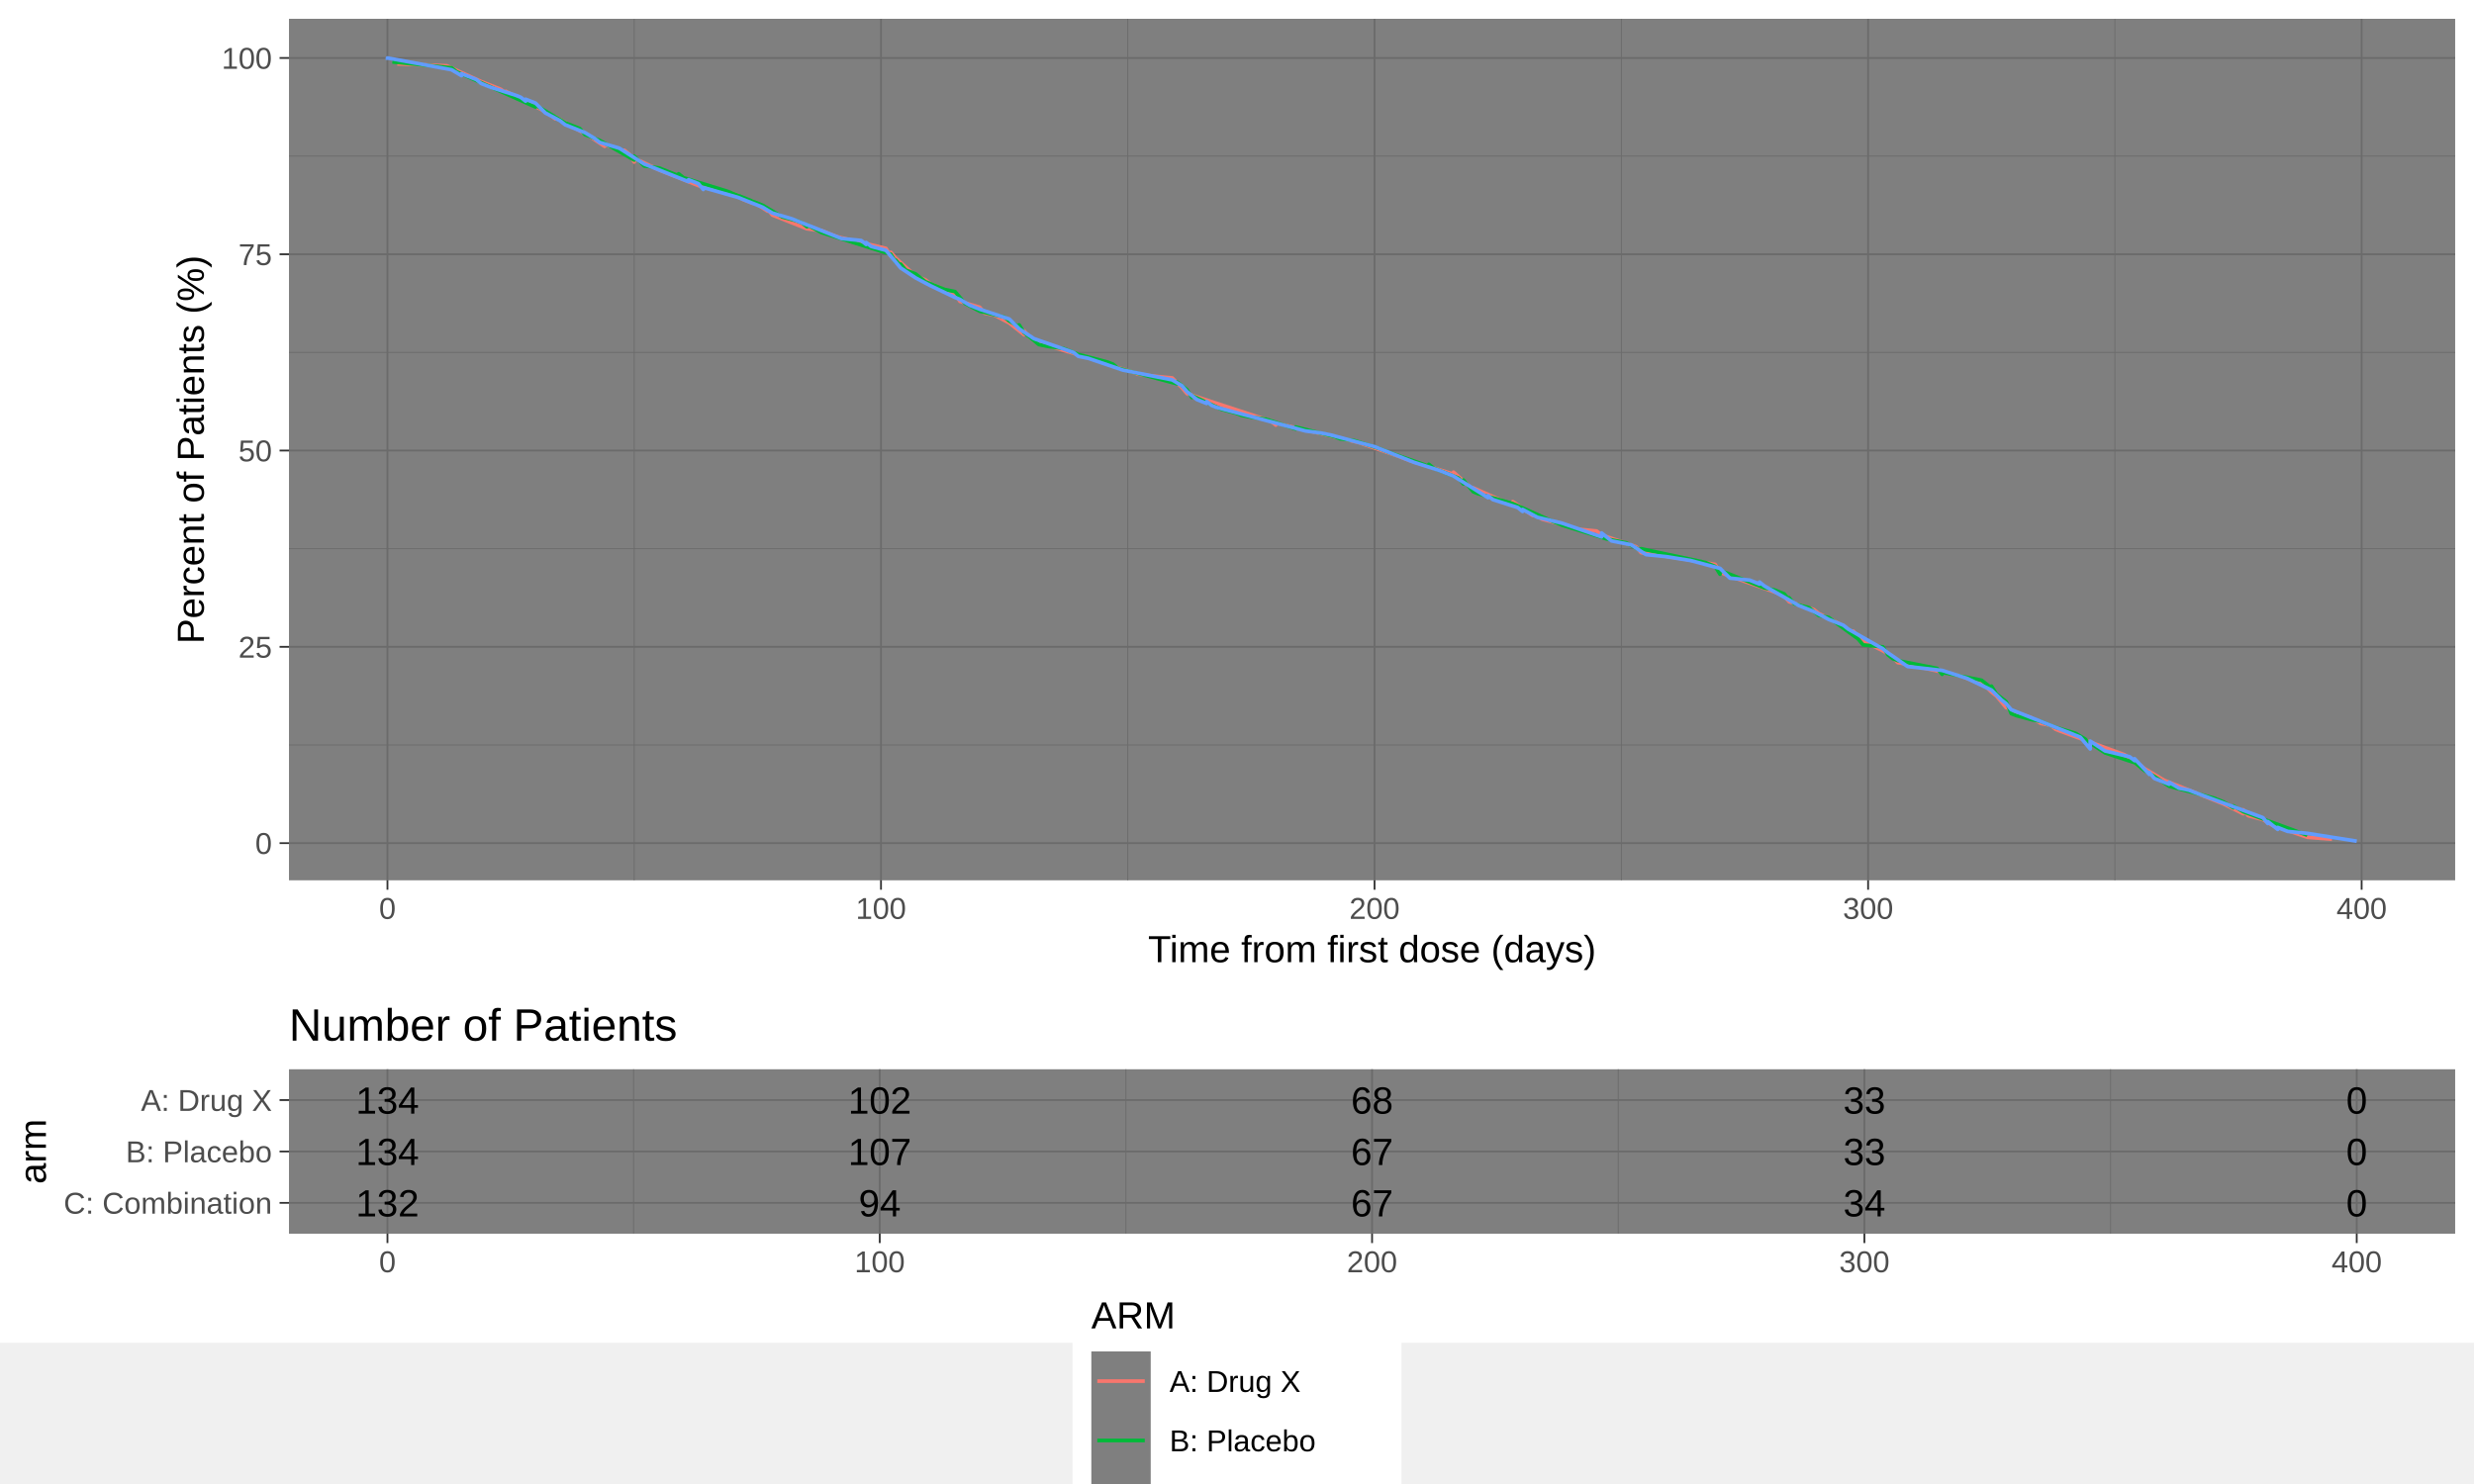
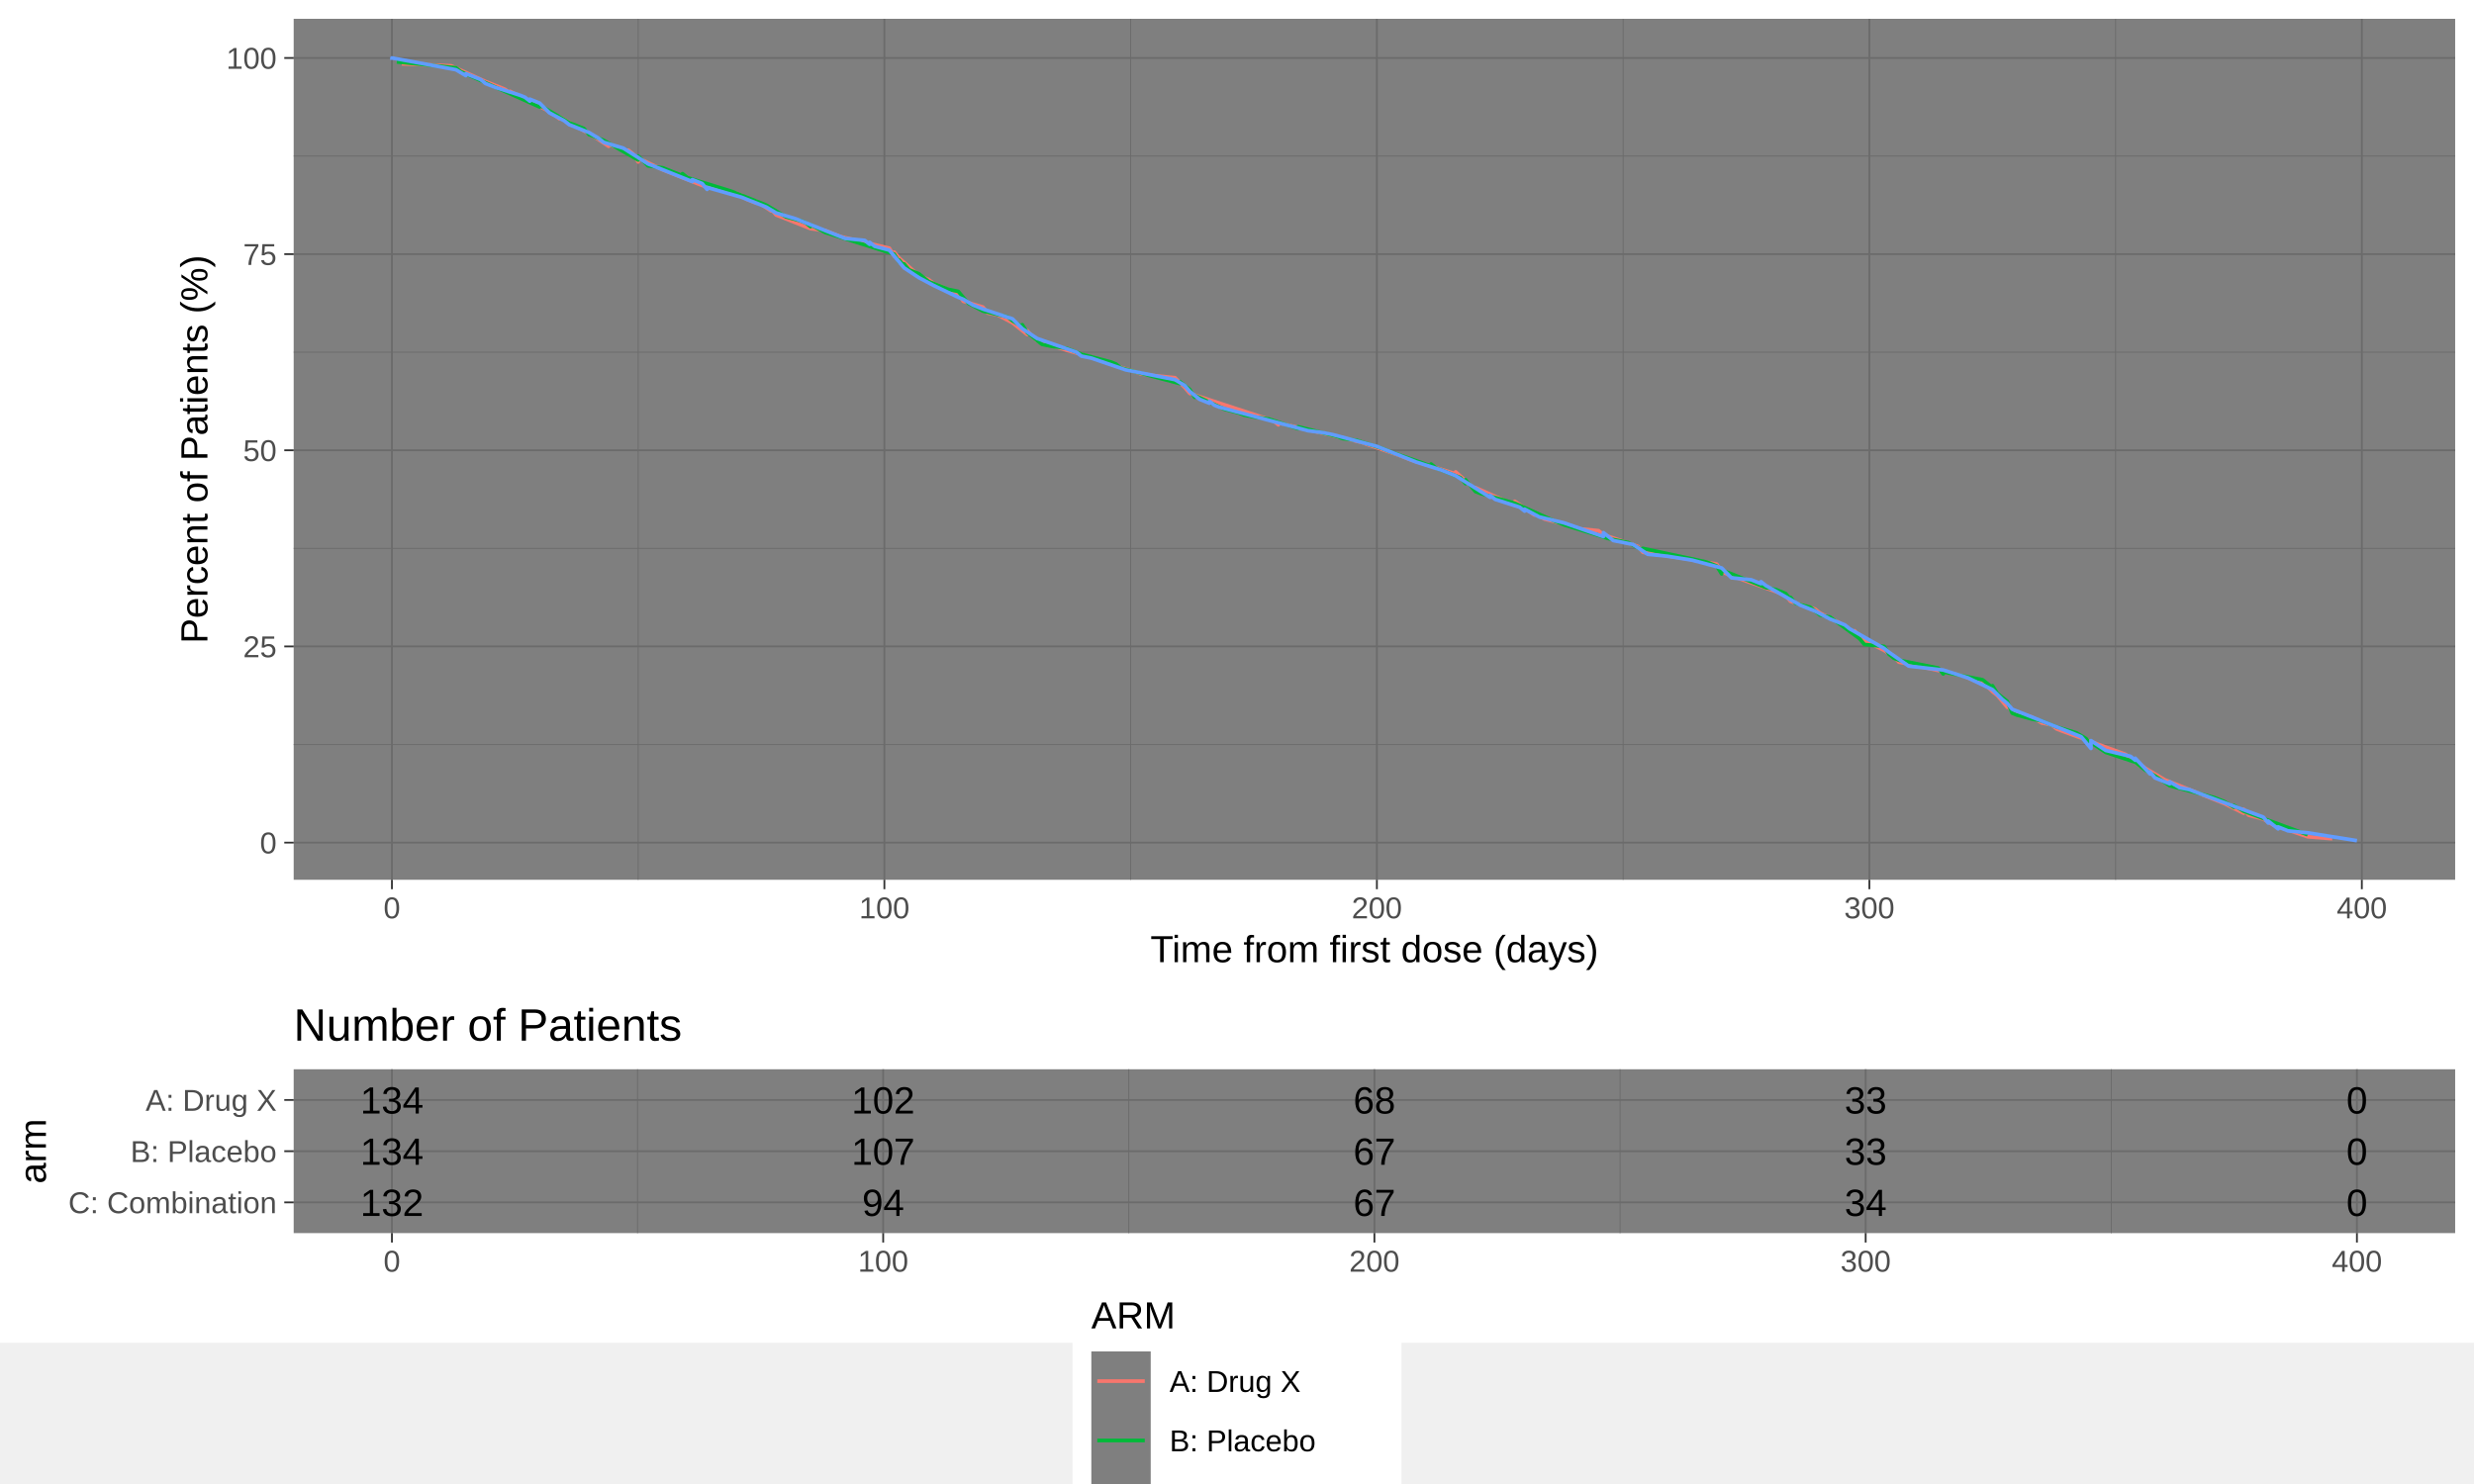
<svg xmlns="http://www.w3.org/2000/svg" class="svglite" width="720.00pt" height="432.00pt" viewBox="0 0 720.00 432.00">
  <defs>
    <style type="text/css">
    .svglite line, .svglite polyline, .svglite polygon, .svglite path, .svglite rect, .svglite circle {
      fill: none;
      stroke: #000000;
      stroke-linecap: round;
      stroke-linejoin: round;
      stroke-miterlimit: 10.00;
    }
    .svglite text {
      white-space: pre;
    }
  </style>
  </defs>
  <rect width="100%" height="100%" style="stroke: none; fill: none;" />
  <defs>
    <clipPath id="cpMC4wMHw3MjAuMDB8MC4wMHw0MzIuMDA=">
      <rect x="0.00" y="0.00" width="720.00" height="432.00" />
    </clipPath>
  </defs>
  <g clip-path="url(#cpMC4wMHw3MjAuMDB8MC4wMHw0MzIuMDA=)">
</g>
  <defs>
    <clipPath id="cpMC4wMHw3MjAuMDB8MC4wMHwyODguMDA=">
      <rect x="0.00" y="0.00" width="720.00" height="288.00" />
    </clipPath>
  </defs>
  <g clip-path="url(#cpMC4wMHw3MjAuMDB8MC4wMHwyODguMDA=)">
    <rect x="0.00" y="-0" width="720.00" height="288.00" style="stroke-width: 1.07; stroke: #FFFFFF; fill: #FFFFFF;" />
  </g>
  <g clip-path="url(#cpMC4wMHw3MjAuMDB8MC4wMHw0MzIuMDA=)">
</g>
  <defs>
-     <clipPath id="cpODQuMTB8NzE0LjUyfDUuNDh8MjU2LjI3">
-       <rect x="84.10" y="5.48" width="630.42" height="250.79" />
+     <clipPath id="cpODUuNDd8NzE0LjUyfDUuNDh8MjU2LjEx">
+       <rect x="85.47" y="5.48" width="629.05" height="250.63" />
    </clipPath>
  </defs>
-   <g clip-path="url(#cpODQuMTB8NzE0LjUyfDUuNDh8MjU2LjI3)">
-     <rect x="84.10" y="5.48" width="630.42" height="250.79" style="stroke-width: 1.07; stroke: none; fill: #7F7F7F;" />
-     <polyline points="84.10,216.87 714.52,216.87 " style="stroke-width: 0.27; stroke: #6B6B6B; stroke-linecap: butt;" />
-     <polyline points="84.10,159.73 714.52,159.73 " style="stroke-width: 0.27; stroke: #6B6B6B; stroke-linecap: butt;" />
-     <polyline points="84.10,102.59 714.52,102.59 " style="stroke-width: 0.27; stroke: #6B6B6B; stroke-linecap: butt;" />
-     <polyline points="84.10,45.45 714.52,45.45 " style="stroke-width: 0.27; stroke: #6B6B6B; stroke-linecap: butt;" />
-     <polyline points="184.57,256.27 184.57,5.48 " style="stroke-width: 0.27; stroke: #6B6B6B; stroke-linecap: butt;" />
-     <polyline points="328.21,256.27 328.21,5.48 " style="stroke-width: 0.27; stroke: #6B6B6B; stroke-linecap: butt;" />
-     <polyline points="471.85,256.27 471.85,5.48 " style="stroke-width: 0.27; stroke: #6B6B6B; stroke-linecap: butt;" />
-     <polyline points="615.48,256.27 615.48,5.48 " style="stroke-width: 0.27; stroke: #6B6B6B; stroke-linecap: butt;" />
-     <polyline points="84.10,245.44 714.52,245.44 " style="stroke-width: 0.53; stroke: #6B6B6B; stroke-linecap: butt;" />
-     <polyline points="84.10,188.30 714.52,188.30 " style="stroke-width: 0.53; stroke: #6B6B6B; stroke-linecap: butt;" />
-     <polyline points="84.10,131.16 714.52,131.16 " style="stroke-width: 0.53; stroke: #6B6B6B; stroke-linecap: butt;" />
-     <polyline points="84.10,74.02 714.52,74.02 " style="stroke-width: 0.53; stroke: #6B6B6B; stroke-linecap: butt;" />
-     <polyline points="84.10,16.88 714.52,16.88 " style="stroke-width: 0.53; stroke: #6B6B6B; stroke-linecap: butt;" />
-     <polyline points="112.76,256.27 112.76,5.48 " style="stroke-width: 0.53; stroke: #6B6B6B; stroke-linecap: butt;" />
-     <polyline points="256.39,256.27 256.39,5.48 " style="stroke-width: 0.53; stroke: #6B6B6B; stroke-linecap: butt;" />
-     <polyline points="400.03,256.27 400.03,5.48 " style="stroke-width: 0.53; stroke: #6B6B6B; stroke-linecap: butt;" />
-     <polyline points="543.67,256.27 543.67,5.48 " style="stroke-width: 0.53; stroke: #6B6B6B; stroke-linecap: butt;" />
-     <polyline points="687.30,256.27 687.30,5.48 " style="stroke-width: 0.53; stroke: #6B6B6B; stroke-linecap: butt;" />
-     <polyline points="115.63,18.59 129.99,19.16 140.05,23.74 145.79,26.02 147.23,27.16 147.23,26.59 157.28,31.74 160.16,33.45 161.59,34.59 161.59,34.02 171.65,39.74 175.96,42.59 175.96,42.02 181.70,44.31 181.70,43.74 183.14,44.88 184.57,47.16 184.57,46.02 191.76,49.45 203.25,54.02 213.30,56.31 214.74,56.88 216.17,58.02 219.05,59.16 219.05,58.59 223.36,61.45 223.36,60.88 224.79,62.59 234.85,66.59 239.16,67.16 242.03,68.31 243.46,68.88 257.83,72.31 259.26,74.59 259.26,73.45 260.70,75.16 266.45,80.31 269.32,81.45 270.76,82.59 273.63,83.73 277.94,86.02 277.94,85.45 279.37,87.73 285.12,89.45 286.56,91.16 289.43,91.73 293.74,94.02 298.05,97.45 298.05,96.31 299.48,98.02 300.92,99.16 302.36,99.73 309.54,102.02 319.59,104.88 323.90,106.59 329.65,108.31 331.08,108.88 335.39,109.45 341.14,110.02 344.01,112.88 345.45,114.59 369.86,122.59 371.30,123.73 371.30,123.16 395.72,128.88 397.16,129.45 407.21,132.88 408.65,133.45 410.08,134.02 423.01,138.02 423.01,137.45 428.76,142.59 428.76,142.02 440.25,147.16 440.25,146.02 445.99,150.02 445.99,149.45 448.86,151.16 457.48,153.45 458.92,154.02 464.66,154.59 466.10,155.73 476.16,159.16 477.59,160.88 489.08,162.59 499.14,164.30 500.57,166.59 503.45,167.73 516.37,172.30 519.25,173.45 520.68,175.16 527.87,177.45 529.30,178.59 535.05,181.45 536.48,182.59 539.36,184.30 539.36,183.73 540.79,185.45 540.79,184.87 542.23,187.16 542.23,186.59 547.97,189.45 550.85,191.16 552.28,192.87 555.16,193.45 570.96,196.87 576.70,199.16 576.70,198.59 579.57,201.45 581.01,202.59 583.88,206.02 583.88,205.45 585.32,207.16 591.07,208.87 593.94,210.59 596.81,211.16 598.25,212.30 599.68,212.87 618.36,219.73 622.67,223.16 622.67,222.59 624.10,223.73 629.85,227.16 639.90,231.16 641.34,231.73 644.21,232.87 647.08,234.02 652.83,236.87 652.83,235.73 654.27,237.44 658.57,238.59 661.45,240.30 671.50,243.73 678.68,244.30 " style="stroke-width: 1.07; stroke: #F8766D; stroke-linecap: butt;" />
-     <polyline points="114.19,18.02 131.43,19.74 132.86,20.88 155.85,31.16 155.85,30.59 158.72,32.31 164.46,35.74 167.34,36.88 168.77,37.45 170.21,39.16 174.52,40.88 184.57,46.59 184.57,45.45 187.45,48.31 191.76,48.88 194.63,50.02 197.50,51.16 197.50,50.59 198.94,51.74 211.86,55.74 221.92,59.74 227.66,63.16 231.97,64.31 233.41,64.88 234.85,66.02 234.85,65.45 239.16,67.73 259.26,74.02 260.70,76.31 260.70,75.73 262.14,77.45 262.14,76.88 263.57,78.59 265.01,79.16 266.45,79.73 269.32,82.02 275.06,84.31 277.94,84.88 280.81,88.31 285.12,90.59 292.30,92.31 293.74,93.45 296.61,95.16 296.61,94.59 298.05,96.88 302.36,100.31 305.23,100.88 309.54,101.45 313.85,103.16 322.46,105.45 323.90,106.02 325.34,107.16 342.57,111.73 342.57,111.16 345.45,113.45 346.88,115.73 346.88,115.16 355.50,119.16 359.81,120.30 361.25,120.88 364.12,121.45 368.43,122.02 377.05,124.88 377.05,124.30 388.54,127.16 389.97,127.73 394.28,128.30 401.46,130.59 404.34,131.73 415.83,135.73 415.83,135.16 417.26,136.30 424.45,139.16 425.88,140.88 425.88,140.30 425.88,139.73 427.32,141.45 428.76,143.16 430.19,143.73 440.25,146.59 451.74,151.73 454.61,152.88 467.54,156.88 473.28,158.02 477.59,160.30 477.59,159.73 496.27,163.73 499.14,164.88 500.57,167.16 500.57,166.02 513.50,171.16 516.37,171.73 519.25,172.87 520.68,174.59 520.68,174.02 522.12,175.73 526.43,176.87 529.30,179.16 532.17,179.73 540.79,186.02 542.23,187.73 547.97,188.30 549.41,190.59 550.85,191.73 552.28,192.30 563.77,194.59 565.21,196.30 565.21,195.73 576.70,198.02 579.57,200.30 579.57,199.73 581.01,202.02 582.45,203.16 583.88,204.30 585.32,207.73 586.76,208.30 591.07,209.45 593.94,210.02 598.25,211.73 603.99,213.45 606.87,215.16 608.30,216.87 608.30,216.30 612.61,219.16 621.23,222.02 624.10,224.30 626.97,226.02 631.28,228.87 644.21,232.30 647.08,233.44 649.96,235.16 649.96,234.59 652.83,236.30 671.50,243.16 " style="stroke-width: 1.07; stroke: #00BA38; stroke-linecap: butt;" />
-     <polyline points="112.76,17.45 112.76,16.88 131.43,20.31 134.30,22.02 134.30,21.45 137.17,22.59 138.61,23.16 140.05,24.31 141.48,24.88 142.92,25.45 150.10,27.74 151.54,28.31 152.97,29.45 152.97,28.88 155.85,30.02 158.72,32.88 163.03,35.16 164.46,36.31 168.77,38.02 170.21,38.59 173.08,40.31 174.52,41.45 180.26,43.16 187.45,47.74 200.37,52.88 200.37,52.31 203.25,53.45 204.68,55.16 204.68,54.59 214.74,57.45 221.92,60.31 224.79,62.02 230.54,63.73 244.90,69.45 250.65,70.02 252.08,71.16 252.08,70.59 253.52,71.73 257.83,72.88 262.14,78.02 266.45,80.88 270.76,83.16 277.94,86.59 279.37,87.16 282.25,88.88 285.12,90.02 293.74,92.88 296.61,95.73 300.92,98.59 312.41,102.59 313.85,103.73 316.72,104.31 326.77,107.73 341.14,110.59 344.01,112.31 345.45,114.02 348.32,116.30 351.19,117.45 351.19,116.88 352.63,118.02 354.06,118.59 358.37,119.73 379.92,125.45 384.23,126.02 387.10,126.59 400.03,130.02 402.90,131.16 405.77,132.30 411.52,134.59 418.70,136.88 423.01,138.59 433.06,144.88 433.06,144.30 434.50,145.45 441.68,147.73 443.12,148.88 443.12,148.30 447.43,150.59 454.61,152.30 466.10,156.30 466.10,155.16 468.97,157.45 474.72,158.59 479.03,161.45 484.77,162.02 491.96,163.16 500.57,165.45 503.45,168.30 509.19,168.87 512.07,170.02 512.07,169.45 513.50,170.59 523.56,176.30 527.87,178.02 532.17,180.30 533.61,180.87 536.48,182.02 537.92,183.16 547.97,188.87 549.41,190.02 555.16,194.02 565.21,195.16 572.39,197.45 579.57,200.87 582.45,203.73 583.88,204.87 585.32,206.59 603.99,214.02 605.43,214.59 608.30,218.02 608.30,217.45 608.30,215.73 612.61,218.59 619.79,220.30 621.23,221.44 621.23,220.87 625.54,225.44 625.54,224.87 626.97,226.59 631.28,228.30 631.28,227.73 634.16,229.44 637.03,230.02 638.47,230.59 658.57,238.02 660.01,239.73 660.01,239.16 662.88,241.44 662.88,240.87 665.76,242.02 671.50,242.59 685.87,244.87 " style="stroke-width: 1.07; stroke: #619CFF; stroke-linecap: butt;" />
+   <g clip-path="url(#cpODUuNDd8NzE0LjUyfDUuNDh8MjU2LjEx)">
+     <rect x="85.47" y="5.48" width="629.05" height="250.63" style="stroke-width: 1.07; stroke: none; fill: #7F7F7F;" />
+     <polyline points="85.47,216.74 714.52,216.74 " style="stroke-width: 0.27; stroke: #6B6B6B; stroke-linecap: butt;" />
+     <polyline points="85.47,159.63 714.52,159.63 " style="stroke-width: 0.27; stroke: #6B6B6B; stroke-linecap: butt;" />
+     <polyline points="85.47,102.53 714.52,102.53 " style="stroke-width: 0.27; stroke: #6B6B6B; stroke-linecap: butt;" />
+     <polyline points="85.47,45.42 714.52,45.42 " style="stroke-width: 0.27; stroke: #6B6B6B; stroke-linecap: butt;" />
+     <polyline points="185.72,256.11 185.72,5.48 " style="stroke-width: 0.27; stroke: #6B6B6B; stroke-linecap: butt;" />
+     <polyline points="329.05,256.11 329.05,5.48 " style="stroke-width: 0.27; stroke: #6B6B6B; stroke-linecap: butt;" />
+     <polyline points="472.37,256.11 472.37,5.48 " style="stroke-width: 0.27; stroke: #6B6B6B; stroke-linecap: butt;" />
+     <polyline points="615.70,256.11 615.70,5.48 " style="stroke-width: 0.27; stroke: #6B6B6B; stroke-linecap: butt;" />
+     <polyline points="85.47,245.29 714.52,245.29 " style="stroke-width: 0.53; stroke: #6B6B6B; stroke-linecap: butt;" />
+     <polyline points="85.47,188.18 714.52,188.18 " style="stroke-width: 0.53; stroke: #6B6B6B; stroke-linecap: butt;" />
+     <polyline points="85.47,131.08 714.52,131.08 " style="stroke-width: 0.53; stroke: #6B6B6B; stroke-linecap: butt;" />
+     <polyline points="85.47,73.98 714.52,73.98 " style="stroke-width: 0.53; stroke: #6B6B6B; stroke-linecap: butt;" />
+     <polyline points="85.47,16.87 714.52,16.87 " style="stroke-width: 0.53; stroke: #6B6B6B; stroke-linecap: butt;" />
+     <polyline points="114.06,256.11 114.06,5.48 " style="stroke-width: 0.53; stroke: #6B6B6B; stroke-linecap: butt;" />
+     <polyline points="257.38,256.11 257.38,5.48 " style="stroke-width: 0.53; stroke: #6B6B6B; stroke-linecap: butt;" />
+     <polyline points="400.71,256.11 400.71,5.48 " style="stroke-width: 0.53; stroke: #6B6B6B; stroke-linecap: butt;" />
+     <polyline points="544.04,256.11 544.04,5.48 " style="stroke-width: 0.53; stroke: #6B6B6B; stroke-linecap: butt;" />
+     <polyline points="687.36,256.11 687.36,5.48 " style="stroke-width: 0.53; stroke: #6B6B6B; stroke-linecap: butt;" />
+     <polyline points="116.93,18.58 131.26,19.16 141.29,23.72 147.02,26.01 148.46,27.15 148.46,26.58 158.49,31.72 161.36,33.43 162.79,34.57 162.79,34.00 172.82,39.71 177.12,42.57 177.12,42.00 182.86,44.28 182.86,43.71 184.29,44.85 185.72,47.14 185.72,45.99 192.89,49.42 204.35,53.99 214.39,56.27 215.82,56.84 217.25,57.99 220.12,59.13 220.12,58.56 224.42,61.41 224.42,60.84 225.85,62.56 235.89,66.55 240.19,67.12 243.05,68.27 244.49,68.84 258.82,72.26 260.25,74.55 260.25,73.41 261.68,75.12 267.42,80.26 270.28,81.40 271.72,82.54 274.58,83.68 278.88,85.97 278.88,85.40 280.32,87.68 286.05,89.39 287.48,91.11 290.35,91.68 294.65,93.96 298.95,97.39 298.95,96.25 300.38,97.96 301.82,99.10 303.25,99.67 310.42,101.96 320.45,104.81 324.75,106.53 330.48,108.24 331.91,108.81 336.21,109.38 341.95,109.95 344.81,112.81 346.25,114.52 370.61,122.51 372.05,123.66 372.05,123.09 396.41,128.80 397.84,129.37 407.88,132.79 409.31,133.36 410.74,133.94 423.64,137.93 423.64,137.36 429.38,142.50 429.38,141.93 440.84,147.07 440.84,145.93 446.57,149.92 446.57,149.35 449.44,151.07 458.04,153.35 459.47,153.92 465.21,154.49 466.64,155.64 476.67,159.06 478.11,160.77 489.57,162.49 499.60,164.20 501.04,166.49 503.90,167.63 516.80,172.20 519.67,173.34 521.10,175.05 528.27,177.34 529.70,178.48 535.44,181.33 536.87,182.47 539.74,184.19 539.74,183.62 541.17,185.33 541.17,184.76 542.60,187.04 542.60,186.47 548.34,189.33 551.20,191.04 552.63,192.75 555.50,193.32 571.27,196.75 577.00,199.03 577.00,198.46 579.87,201.32 581.30,202.46 584.17,205.89 584.17,205.32 585.60,207.03 591.33,208.74 594.20,210.46 597.07,211.03 598.50,212.17 599.93,212.74 618.56,219.59 622.86,223.02 622.86,222.45 624.30,223.59 630.03,227.02 640.06,231.01 641.50,231.58 644.36,232.73 647.23,233.87 652.96,236.72 652.96,235.58 654.40,237.29 658.70,238.44 661.56,240.15 671.59,243.58 678.76,244.15 " style="stroke-width: 1.07; stroke: #F8766D; stroke-linecap: butt;" />
+     <polyline points="115.49,18.01 132.69,19.73 134.13,20.87 157.06,31.15 157.06,30.58 159.92,32.29 165.66,35.72 168.52,36.86 169.96,37.43 171.39,39.14 175.69,40.86 185.72,46.57 185.72,45.42 188.59,48.28 192.89,48.85 195.76,49.99 198.62,51.13 198.62,50.56 200.05,51.71 212.95,55.70 222.99,59.70 228.72,63.13 233.02,64.27 234.45,64.84 235.89,65.98 235.89,65.41 240.19,67.69 260.25,73.98 261.68,76.26 261.68,75.69 263.12,77.40 263.12,76.83 264.55,78.54 265.98,79.12 267.42,79.69 270.28,81.97 276.02,84.25 278.88,84.83 281.75,88.25 286.05,90.54 293.22,92.25 294.65,93.39 297.52,95.10 297.52,94.53 298.95,96.82 303.25,100.24 306.12,100.82 310.42,101.39 314.72,103.10 323.31,105.38 324.75,105.95 326.18,107.10 343.38,111.67 343.38,111.09 346.25,113.38 347.68,115.66 347.68,115.09 356.28,119.09 360.58,120.23 362.01,120.80 364.88,121.37 369.18,121.94 377.78,124.80 377.78,124.23 389.24,127.08 390.68,127.65 394.98,128.23 402.14,130.51 405.01,131.65 416.48,135.65 416.48,135.08 417.91,136.22 425.08,139.08 426.51,140.79 426.51,140.22 426.51,139.65 427.94,141.36 429.38,143.07 430.81,143.64 440.84,146.50 452.31,151.64 455.17,152.78 468.07,156.78 473.81,157.92 478.11,160.20 478.11,159.63 496.74,163.63 499.60,164.77 501.04,167.06 501.04,165.91 513.94,171.05 516.80,171.62 519.67,172.77 521.10,174.48 521.10,173.91 522.54,175.62 526.84,176.76 529.70,179.05 532.57,179.62 541.17,185.90 542.60,187.61 548.34,188.18 549.77,190.47 551.20,191.61 552.63,192.18 564.10,194.47 565.53,196.18 565.53,195.61 577.00,197.89 579.87,200.18 579.87,199.61 581.30,201.89 582.73,203.03 584.17,204.17 585.60,207.60 587.03,208.17 591.33,209.31 594.20,209.88 598.50,211.60 604.23,213.31 607.10,215.02 608.53,216.74 608.53,216.17 612.83,219.02 621.43,221.88 624.30,224.16 627.16,225.87 631.46,228.73 644.36,232.16 647.23,233.30 650.10,235.01 650.10,234.44 652.96,236.15 671.59,243.01 " style="stroke-width: 1.07; stroke: #00BA38; stroke-linecap: butt;" />
+     <polyline points="114.06,17.44 114.06,16.87 132.69,20.30 135.56,22.01 135.56,21.44 138.43,22.58 139.86,23.15 141.29,24.30 142.72,24.87 144.16,25.44 151.32,27.72 152.76,28.29 154.19,29.43 154.19,28.86 157.06,30.01 159.92,32.86 164.22,35.15 165.66,36.29 169.96,38.00 171.39,38.57 174.26,40.28 175.69,41.43 181.42,43.14 188.59,47.71 201.49,52.85 201.49,52.28 204.35,53.42 205.79,55.13 205.79,54.56 215.82,57.42 222.99,60.27 225.85,61.98 231.59,63.70 245.92,69.41 251.65,69.98 253.09,71.12 253.09,70.55 254.52,71.69 258.82,72.83 263.12,77.97 267.42,80.83 271.72,83.11 278.88,86.54 280.32,87.11 283.18,88.82 286.05,89.97 294.65,92.82 297.52,95.68 301.82,98.53 313.28,102.53 314.72,103.67 317.58,104.24 327.61,107.67 341.95,110.52 344.81,112.24 346.25,113.95 349.11,116.23 351.98,117.38 351.98,116.80 353.41,117.95 354.85,118.52 359.15,119.66 380.64,125.37 384.94,125.94 387.81,126.51 400.71,129.94 403.58,131.08 406.44,132.22 412.18,134.51 419.34,136.79 423.64,138.50 433.67,144.79 433.67,144.21 435.11,145.36 442.27,147.64 443.71,148.78 443.71,148.21 448.01,150.50 455.17,152.21 466.64,156.21 466.64,155.06 469.51,157.35 475.24,158.49 479.54,161.35 485.27,161.92 492.44,163.06 501.04,165.34 503.90,168.20 509.64,168.77 512.50,169.91 512.50,169.34 513.94,170.48 523.97,176.19 528.27,177.91 532.57,180.19 534.00,180.76 536.87,181.90 538.30,183.05 548.34,188.76 549.77,189.90 555.50,193.90 565.53,195.04 572.70,197.32 579.87,200.75 582.73,203.60 584.17,204.75 585.60,206.46 604.23,213.88 605.67,214.45 608.53,217.88 608.53,217.31 608.53,215.59 612.83,218.45 620.00,220.16 621.43,221.31 621.43,220.73 625.73,225.30 625.73,224.73 627.16,226.44 631.46,228.16 631.46,227.59 634.33,229.30 637.20,229.87 638.63,230.44 658.70,237.87 660.13,239.58 660.13,239.01 663.00,241.29 663.00,240.72 665.86,241.86 671.59,242.43 685.93,244.72 " style="stroke-width: 1.07; stroke: #619CFF; stroke-linecap: butt;" />
  </g>
  <g clip-path="url(#cpMC4wMHw3MjAuMDB8MC4wMHw0MzIuMDA=)">
-     <text x="79.17" y="248.59" text-anchor="end" style="font-size: 8.80px;fill: #4D4D4D; font-family: &quot;Arial&quot;;" textLength="4.90px" lengthAdjust="spacingAndGlyphs">0</text>
-     <text x="79.17" y="191.45" text-anchor="end" style="font-size: 8.80px;fill: #4D4D4D; font-family: &quot;Arial&quot;;" textLength="9.79px" lengthAdjust="spacingAndGlyphs">25</text>
-     <text x="79.17" y="134.31" text-anchor="end" style="font-size: 8.80px;fill: #4D4D4D; font-family: &quot;Arial&quot;;" textLength="9.79px" lengthAdjust="spacingAndGlyphs">50</text>
-     <text x="79.17" y="77.17" text-anchor="end" style="font-size: 8.80px;fill: #4D4D4D; font-family: &quot;Arial&quot;;" textLength="9.79px" lengthAdjust="spacingAndGlyphs">75</text>
-     <text x="79.17" y="20.03" text-anchor="end" style="font-size: 8.80px;fill: #4D4D4D; font-family: &quot;Arial&quot;;" textLength="14.69px" lengthAdjust="spacingAndGlyphs">100</text>
-     <polyline points="81.36,245.44 84.10,245.44 " style="stroke-width: 0.53; stroke: #333333; stroke-linecap: butt;" />
-     <polyline points="81.36,188.30 84.10,188.30 " style="stroke-width: 0.53; stroke: #333333; stroke-linecap: butt;" />
-     <polyline points="81.36,131.16 84.10,131.16 " style="stroke-width: 0.53; stroke: #333333; stroke-linecap: butt;" />
-     <polyline points="81.36,74.02 84.10,74.02 " style="stroke-width: 0.53; stroke: #333333; stroke-linecap: butt;" />
-     <polyline points="81.36,16.88 84.10,16.88 " style="stroke-width: 0.53; stroke: #333333; stroke-linecap: butt;" />
-     <polyline points="112.76,259.01 112.76,256.27 " style="stroke-width: 0.53; stroke: #333333; stroke-linecap: butt;" />
-     <polyline points="256.39,259.01 256.39,256.27 " style="stroke-width: 0.53; stroke: #333333; stroke-linecap: butt;" />
-     <polyline points="400.03,259.01 400.03,256.27 " style="stroke-width: 0.53; stroke: #333333; stroke-linecap: butt;" />
-     <polyline points="543.67,259.01 543.67,256.27 " style="stroke-width: 0.53; stroke: #333333; stroke-linecap: butt;" />
-     <polyline points="687.30,259.01 687.30,256.27 " style="stroke-width: 0.53; stroke: #333333; stroke-linecap: butt;" />
-     <text x="112.76" y="267.50" text-anchor="middle" style="font-size: 8.80px;fill: #4D4D4D; font-family: &quot;Arial&quot;;" textLength="4.90px" lengthAdjust="spacingAndGlyphs">0</text>
-     <text x="256.39" y="267.50" text-anchor="middle" style="font-size: 8.80px;fill: #4D4D4D; font-family: &quot;Arial&quot;;" textLength="14.69px" lengthAdjust="spacingAndGlyphs">100</text>
-     <text x="400.03" y="267.50" text-anchor="middle" style="font-size: 8.80px;fill: #4D4D4D; font-family: &quot;Arial&quot;;" textLength="14.69px" lengthAdjust="spacingAndGlyphs">200</text>
-     <text x="543.67" y="267.50" text-anchor="middle" style="font-size: 8.80px;fill: #4D4D4D; font-family: &quot;Arial&quot;;" textLength="14.69px" lengthAdjust="spacingAndGlyphs">300</text>
-     <text x="687.30" y="267.50" text-anchor="middle" style="font-size: 8.80px;fill: #4D4D4D; font-family: &quot;Arial&quot;;" textLength="14.69px" lengthAdjust="spacingAndGlyphs">400</text>
-     <text x="399.31" y="280.10" text-anchor="middle" style="font-size: 11.00px; font-family: &quot;Arial&quot;;" textLength="130.44px" lengthAdjust="spacingAndGlyphs">Time from first dose (days)</text>
-     <text transform="translate(59.32,130.88) rotate(-90)" text-anchor="middle" style="font-size: 11.00px; font-family: &quot;Arial&quot;;" textLength="113.16px" lengthAdjust="spacingAndGlyphs">Percent of Patients (%)</text>
+     <text x="80.53" y="248.44" text-anchor="end" style="font-size: 8.80px;fill: #4D4D4D; font-family: &quot;Arial&quot;;" textLength="4.90px" lengthAdjust="spacingAndGlyphs">0</text>
+     <text x="80.53" y="191.33" text-anchor="end" style="font-size: 8.80px;fill: #4D4D4D; font-family: &quot;Arial&quot;;" textLength="9.79px" lengthAdjust="spacingAndGlyphs">25</text>
+     <text x="80.53" y="134.23" text-anchor="end" style="font-size: 8.80px;fill: #4D4D4D; font-family: &quot;Arial&quot;;" textLength="9.79px" lengthAdjust="spacingAndGlyphs">50</text>
+     <text x="80.53" y="77.13" text-anchor="end" style="font-size: 8.80px;fill: #4D4D4D; font-family: &quot;Arial&quot;;" textLength="9.79px" lengthAdjust="spacingAndGlyphs">75</text>
+     <text x="80.53" y="20.02" text-anchor="end" style="font-size: 8.80px;fill: #4D4D4D; font-family: &quot;Arial&quot;;" textLength="14.69px" lengthAdjust="spacingAndGlyphs">100</text>
+     <polyline points="82.73,245.29 85.47,245.29 " style="stroke-width: 0.53; stroke: #333333; stroke-linecap: butt;" />
+     <polyline points="82.73,188.18 85.47,188.18 " style="stroke-width: 0.53; stroke: #333333; stroke-linecap: butt;" />
+     <polyline points="82.73,131.08 85.47,131.08 " style="stroke-width: 0.53; stroke: #333333; stroke-linecap: butt;" />
+     <polyline points="82.73,73.98 85.47,73.98 " style="stroke-width: 0.53; stroke: #333333; stroke-linecap: butt;" />
+     <polyline points="82.73,16.87 85.47,16.87 " style="stroke-width: 0.53; stroke: #333333; stroke-linecap: butt;" />
+     <polyline points="114.06,258.85 114.06,256.11 " style="stroke-width: 0.53; stroke: #333333; stroke-linecap: butt;" />
+     <polyline points="257.38,258.85 257.38,256.11 " style="stroke-width: 0.53; stroke: #333333; stroke-linecap: butt;" />
+     <polyline points="400.71,258.85 400.71,256.11 " style="stroke-width: 0.53; stroke: #333333; stroke-linecap: butt;" />
+     <polyline points="544.04,258.85 544.04,256.11 " style="stroke-width: 0.53; stroke: #333333; stroke-linecap: butt;" />
+     <polyline points="687.36,258.85 687.36,256.11 " style="stroke-width: 0.53; stroke: #333333; stroke-linecap: butt;" />
+     <text x="114.06" y="267.34" text-anchor="middle" style="font-size: 8.80px;fill: #4D4D4D; font-family: &quot;Arial&quot;;" textLength="4.90px" lengthAdjust="spacingAndGlyphs">0</text>
+     <text x="257.38" y="267.34" text-anchor="middle" style="font-size: 8.80px;fill: #4D4D4D; font-family: &quot;Arial&quot;;" textLength="14.69px" lengthAdjust="spacingAndGlyphs">100</text>
+     <text x="400.71" y="267.34" text-anchor="middle" style="font-size: 8.80px;fill: #4D4D4D; font-family: &quot;Arial&quot;;" textLength="14.69px" lengthAdjust="spacingAndGlyphs">200</text>
+     <text x="544.04" y="267.34" text-anchor="middle" style="font-size: 8.80px;fill: #4D4D4D; font-family: &quot;Arial&quot;;" textLength="14.69px" lengthAdjust="spacingAndGlyphs">300</text>
+     <text x="687.36" y="267.34" text-anchor="middle" style="font-size: 8.80px;fill: #4D4D4D; font-family: &quot;Arial&quot;;" textLength="14.69px" lengthAdjust="spacingAndGlyphs">400</text>
+     <text x="399.99" y="280.10" text-anchor="middle" style="font-size: 11.00px; font-family: &quot;Arial&quot;;" textLength="130.44px" lengthAdjust="spacingAndGlyphs">Time from first dose (days)</text>
+     <text transform="translate(60.36,130.79) rotate(-90)" text-anchor="middle" style="font-size: 11.00px; font-family: &quot;Arial&quot;;" textLength="113.16px" lengthAdjust="spacingAndGlyphs">Percent of Patients (%)</text>
  </g>
  <defs>
    <clipPath id="cpMC4wMHw3MjAuMDB8Mjg4LjAwfDM5MC44Ng==">
      <rect x="0.00" y="288.00" width="720.00" height="102.86" />
    </clipPath>
  </defs>
  <g clip-path="url(#cpMC4wMHw3MjAuMDB8Mjg4LjAwfDM5MC44Ng==)">
    <rect x="0.00" y="288.00" width="720.00" height="102.86" style="stroke-width: 1.07; stroke: #FFFFFF; fill: #FFFFFF;" />
  </g>
  <g clip-path="url(#cpMC4wMHw3MjAuMDB8MC4wMHw0MzIuMDA=)">
</g>
  <defs>
-     <clipPath id="cpODQuMTB8NzE0LjUyfDMxMS4yN3wzNTkuMTM=">
-       <rect x="84.10" y="311.27" width="630.42" height="47.86" />
+     <clipPath id="cpODUuNDd8NzE0LjUyfDMxMS4yN3wzNTguOTc=">
+       <rect x="85.47" y="311.27" width="629.05" height="47.70" />
    </clipPath>
  </defs>
-   <g clip-path="url(#cpODQuMTB8NzE0LjUyfDMxMS4yN3wzNTkuMTM=)">
-     <rect x="84.10" y="311.27" width="630.42" height="47.86" style="stroke-width: 1.07; stroke: none; fill: #7F7F7F;" />
-     <polyline points="184.39,359.13 184.39,311.27 " style="stroke-width: 0.27; stroke: #6B6B6B; stroke-linecap: butt;" />
-     <polyline points="327.67,359.13 327.67,311.27 " style="stroke-width: 0.27; stroke: #6B6B6B; stroke-linecap: butt;" />
-     <polyline points="470.95,359.13 470.95,311.27 " style="stroke-width: 0.27; stroke: #6B6B6B; stroke-linecap: butt;" />
-     <polyline points="614.23,359.13 614.23,311.27 " style="stroke-width: 0.27; stroke: #6B6B6B; stroke-linecap: butt;" />
-     <polyline points="84.10,350.16 714.52,350.16 " style="stroke-width: 0.53; stroke: #6B6B6B; stroke-linecap: butt;" />
-     <polyline points="84.10,335.20 714.52,335.20 " style="stroke-width: 0.53; stroke: #6B6B6B; stroke-linecap: butt;" />
-     <polyline points="84.10,320.24 714.52,320.24 " style="stroke-width: 0.53; stroke: #6B6B6B; stroke-linecap: butt;" />
-     <polyline points="112.76,359.13 112.76,311.27 " style="stroke-width: 0.53; stroke: #6B6B6B; stroke-linecap: butt;" />
-     <polyline points="256.03,359.13 256.03,311.27 " style="stroke-width: 0.53; stroke: #6B6B6B; stroke-linecap: butt;" />
-     <polyline points="399.31,359.13 399.31,311.27 " style="stroke-width: 0.53; stroke: #6B6B6B; stroke-linecap: butt;" />
-     <polyline points="542.59,359.13 542.59,311.27 " style="stroke-width: 0.53; stroke: #6B6B6B; stroke-linecap: butt;" />
-     <polyline points="685.87,359.13 685.87,311.27 " style="stroke-width: 0.53; stroke: #6B6B6B; stroke-linecap: butt;" />
-     <text x="112.76" y="354.10" text-anchor="middle" style="font-size: 11.04px; font-family: &quot;Arial&quot;;" textLength="18.40px" lengthAdjust="spacingAndGlyphs">132</text>
-     <text x="256.03" y="354.10" text-anchor="middle" style="font-size: 11.04px; font-family: &quot;Arial&quot;;" textLength="12.27px" lengthAdjust="spacingAndGlyphs">94</text>
-     <text x="399.31" y="354.10" text-anchor="middle" style="font-size: 11.04px; font-family: &quot;Arial&quot;;" textLength="12.27px" lengthAdjust="spacingAndGlyphs">67</text>
-     <text x="542.59" y="354.10" text-anchor="middle" style="font-size: 11.04px; font-family: &quot;Arial&quot;;" textLength="12.27px" lengthAdjust="spacingAndGlyphs">34</text>
-     <text x="685.87" y="354.10" text-anchor="middle" style="font-size: 11.04px; font-family: &quot;Arial&quot;;" textLength="6.13px" lengthAdjust="spacingAndGlyphs">0</text>
-     <text x="112.76" y="339.15" text-anchor="middle" style="font-size: 11.04px; font-family: &quot;Arial&quot;;" textLength="18.40px" lengthAdjust="spacingAndGlyphs">134</text>
-     <text x="256.03" y="339.15" text-anchor="middle" style="font-size: 11.04px; font-family: &quot;Arial&quot;;" textLength="18.40px" lengthAdjust="spacingAndGlyphs">107</text>
-     <text x="399.31" y="339.15" text-anchor="middle" style="font-size: 11.04px; font-family: &quot;Arial&quot;;" textLength="12.27px" lengthAdjust="spacingAndGlyphs">67</text>
-     <text x="542.59" y="339.15" text-anchor="middle" style="font-size: 11.04px; font-family: &quot;Arial&quot;;" textLength="12.27px" lengthAdjust="spacingAndGlyphs">33</text>
-     <text x="685.87" y="339.15" text-anchor="middle" style="font-size: 11.04px; font-family: &quot;Arial&quot;;" textLength="6.13px" lengthAdjust="spacingAndGlyphs">0</text>
-     <text x="112.76" y="324.19" text-anchor="middle" style="font-size: 11.04px; font-family: &quot;Arial&quot;;" textLength="18.40px" lengthAdjust="spacingAndGlyphs">134</text>
-     <text x="256.03" y="324.19" text-anchor="middle" style="font-size: 11.04px; font-family: &quot;Arial&quot;;" textLength="18.40px" lengthAdjust="spacingAndGlyphs">102</text>
-     <text x="399.31" y="324.19" text-anchor="middle" style="font-size: 11.04px; font-family: &quot;Arial&quot;;" textLength="12.27px" lengthAdjust="spacingAndGlyphs">68</text>
-     <text x="542.59" y="324.19" text-anchor="middle" style="font-size: 11.04px; font-family: &quot;Arial&quot;;" textLength="12.27px" lengthAdjust="spacingAndGlyphs">33</text>
-     <text x="685.87" y="324.19" text-anchor="middle" style="font-size: 11.04px; font-family: &quot;Arial&quot;;" textLength="6.13px" lengthAdjust="spacingAndGlyphs">0</text>
+   <g clip-path="url(#cpODUuNDd8NzE0LjUyfDMxMS4yN3wzNTguOTc=)">
+     <rect x="85.47" y="311.27" width="629.05" height="47.70" style="stroke-width: 1.07; stroke: none; fill: #7F7F7F;" />
+     <polyline points="185.54,358.97 185.54,311.27 " style="stroke-width: 0.27; stroke: #6B6B6B; stroke-linecap: butt;" />
+     <polyline points="328.51,358.97 328.51,311.27 " style="stroke-width: 0.27; stroke: #6B6B6B; stroke-linecap: butt;" />
+     <polyline points="471.48,358.97 471.48,311.27 " style="stroke-width: 0.27; stroke: #6B6B6B; stroke-linecap: butt;" />
+     <polyline points="614.44,358.97 614.44,311.27 " style="stroke-width: 0.27; stroke: #6B6B6B; stroke-linecap: butt;" />
+     <polyline points="85.47,350.02 714.52,350.02 " style="stroke-width: 0.53; stroke: #6B6B6B; stroke-linecap: butt;" />
+     <polyline points="85.47,335.12 714.52,335.12 " style="stroke-width: 0.53; stroke: #6B6B6B; stroke-linecap: butt;" />
+     <polyline points="85.47,320.21 714.52,320.21 " style="stroke-width: 0.53; stroke: #6B6B6B; stroke-linecap: butt;" />
+     <polyline points="114.06,358.97 114.06,311.27 " style="stroke-width: 0.53; stroke: #6B6B6B; stroke-linecap: butt;" />
+     <polyline points="257.03,358.97 257.03,311.27 " style="stroke-width: 0.53; stroke: #6B6B6B; stroke-linecap: butt;" />
+     <polyline points="399.99,358.97 399.99,311.27 " style="stroke-width: 0.53; stroke: #6B6B6B; stroke-linecap: butt;" />
+     <polyline points="542.96,358.97 542.96,311.27 " style="stroke-width: 0.53; stroke: #6B6B6B; stroke-linecap: butt;" />
+     <polyline points="685.93,358.97 685.93,311.27 " style="stroke-width: 0.53; stroke: #6B6B6B; stroke-linecap: butt;" />
+     <text x="114.06" y="353.97" text-anchor="middle" style="font-size: 11.04px; font-family: &quot;Arial&quot;;" textLength="18.40px" lengthAdjust="spacingAndGlyphs">132</text>
+     <text x="257.03" y="353.97" text-anchor="middle" style="font-size: 11.04px; font-family: &quot;Arial&quot;;" textLength="12.27px" lengthAdjust="spacingAndGlyphs">94</text>
+     <text x="399.99" y="353.97" text-anchor="middle" style="font-size: 11.04px; font-family: &quot;Arial&quot;;" textLength="12.27px" lengthAdjust="spacingAndGlyphs">67</text>
+     <text x="542.96" y="353.97" text-anchor="middle" style="font-size: 11.04px; font-family: &quot;Arial&quot;;" textLength="12.27px" lengthAdjust="spacingAndGlyphs">34</text>
+     <text x="685.93" y="353.97" text-anchor="middle" style="font-size: 11.04px; font-family: &quot;Arial&quot;;" textLength="6.13px" lengthAdjust="spacingAndGlyphs">0</text>
+     <text x="114.06" y="339.07" text-anchor="middle" style="font-size: 11.04px; font-family: &quot;Arial&quot;;" textLength="18.40px" lengthAdjust="spacingAndGlyphs">134</text>
+     <text x="257.03" y="339.07" text-anchor="middle" style="font-size: 11.04px; font-family: &quot;Arial&quot;;" textLength="18.40px" lengthAdjust="spacingAndGlyphs">107</text>
+     <text x="399.99" y="339.07" text-anchor="middle" style="font-size: 11.04px; font-family: &quot;Arial&quot;;" textLength="12.27px" lengthAdjust="spacingAndGlyphs">67</text>
+     <text x="542.96" y="339.07" text-anchor="middle" style="font-size: 11.04px; font-family: &quot;Arial&quot;;" textLength="12.27px" lengthAdjust="spacingAndGlyphs">33</text>
+     <text x="685.93" y="339.07" text-anchor="middle" style="font-size: 11.04px; font-family: &quot;Arial&quot;;" textLength="6.13px" lengthAdjust="spacingAndGlyphs">0</text>
+     <text x="114.06" y="324.16" text-anchor="middle" style="font-size: 11.04px; font-family: &quot;Arial&quot;;" textLength="18.40px" lengthAdjust="spacingAndGlyphs">134</text>
+     <text x="257.03" y="324.16" text-anchor="middle" style="font-size: 11.04px; font-family: &quot;Arial&quot;;" textLength="18.40px" lengthAdjust="spacingAndGlyphs">102</text>
+     <text x="399.99" y="324.16" text-anchor="middle" style="font-size: 11.04px; font-family: &quot;Arial&quot;;" textLength="12.27px" lengthAdjust="spacingAndGlyphs">68</text>
+     <text x="542.96" y="324.16" text-anchor="middle" style="font-size: 11.04px; font-family: &quot;Arial&quot;;" textLength="12.27px" lengthAdjust="spacingAndGlyphs">33</text>
+     <text x="685.93" y="324.16" text-anchor="middle" style="font-size: 11.04px; font-family: &quot;Arial&quot;;" textLength="6.13px" lengthAdjust="spacingAndGlyphs">0</text>
  </g>
  <g clip-path="url(#cpMC4wMHw3MjAuMDB8MC4wMHw0MzIuMDA=)">
-     <text x="79.17" y="353.31" text-anchor="end" style="font-size: 8.80px;fill: #4D4D4D; font-family: &quot;Arial&quot;;" textLength="60.65px" lengthAdjust="spacingAndGlyphs">C: Combination</text>
-     <text x="79.17" y="338.35" text-anchor="end" style="font-size: 8.80px;fill: #4D4D4D; font-family: &quot;Arial&quot;;" textLength="42.57px" lengthAdjust="spacingAndGlyphs">B: Placebo</text>
-     <text x="79.17" y="323.39" text-anchor="end" style="font-size: 8.80px;fill: #4D4D4D; font-family: &quot;Arial&quot;;" textLength="38.15px" lengthAdjust="spacingAndGlyphs">A: Drug X</text>
-     <polyline points="81.36,350.16 84.10,350.16 " style="stroke-width: 0.53; stroke: #333333; stroke-linecap: butt;" />
-     <polyline points="81.36,335.20 84.10,335.20 " style="stroke-width: 0.53; stroke: #333333; stroke-linecap: butt;" />
-     <polyline points="81.36,320.24 84.10,320.24 " style="stroke-width: 0.53; stroke: #333333; stroke-linecap: butt;" />
-     <polyline points="112.76,361.87 112.76,359.13 " style="stroke-width: 0.53; stroke: #333333; stroke-linecap: butt;" />
-     <polyline points="256.03,361.87 256.03,359.13 " style="stroke-width: 0.53; stroke: #333333; stroke-linecap: butt;" />
-     <polyline points="399.31,361.87 399.31,359.13 " style="stroke-width: 0.53; stroke: #333333; stroke-linecap: butt;" />
-     <polyline points="542.59,361.87 542.59,359.13 " style="stroke-width: 0.53; stroke: #333333; stroke-linecap: butt;" />
-     <polyline points="685.87,361.87 685.87,359.13 " style="stroke-width: 0.53; stroke: #333333; stroke-linecap: butt;" />
-     <text x="112.76" y="370.36" text-anchor="middle" style="font-size: 8.80px;fill: #4D4D4D; font-family: &quot;Arial&quot;;" textLength="4.90px" lengthAdjust="spacingAndGlyphs">0</text>
-     <text x="256.03" y="370.36" text-anchor="middle" style="font-size: 8.80px;fill: #4D4D4D; font-family: &quot;Arial&quot;;" textLength="14.69px" lengthAdjust="spacingAndGlyphs">100</text>
-     <text x="399.31" y="370.36" text-anchor="middle" style="font-size: 8.80px;fill: #4D4D4D; font-family: &quot;Arial&quot;;" textLength="14.69px" lengthAdjust="spacingAndGlyphs">200</text>
-     <text x="542.59" y="370.36" text-anchor="middle" style="font-size: 8.80px;fill: #4D4D4D; font-family: &quot;Arial&quot;;" textLength="14.69px" lengthAdjust="spacingAndGlyphs">300</text>
-     <text x="685.87" y="370.36" text-anchor="middle" style="font-size: 8.80px;fill: #4D4D4D; font-family: &quot;Arial&quot;;" textLength="14.69px" lengthAdjust="spacingAndGlyphs">400</text>
-     <text x="399.31" y="382.96" text-anchor="middle" style="font-size: 11.00px; font-family: &quot;Arial&quot;;" textLength="5.50px" lengthAdjust="spacingAndGlyphs">x</text>
-     <text transform="translate(13.36,335.20) rotate(-90)" text-anchor="middle" style="font-size: 11.00px; font-family: &quot;Arial&quot;;" textLength="18.95px" lengthAdjust="spacingAndGlyphs">arm</text>
-     <text x="84.10" y="302.93" style="font-size: 13.20px; font-family: &quot;Arial&quot;;" textLength="112.91px" lengthAdjust="spacingAndGlyphs">Number of Patients</text>
+     <text x="80.53" y="353.17" text-anchor="end" style="font-size: 8.80px;fill: #4D4D4D; font-family: &quot;Arial&quot;;" textLength="60.65px" lengthAdjust="spacingAndGlyphs">C: Combination</text>
+     <text x="80.53" y="338.27" text-anchor="end" style="font-size: 8.80px;fill: #4D4D4D; font-family: &quot;Arial&quot;;" textLength="42.57px" lengthAdjust="spacingAndGlyphs">B: Placebo</text>
+     <text x="80.53" y="323.36" text-anchor="end" style="font-size: 8.80px;fill: #4D4D4D; font-family: &quot;Arial&quot;;" textLength="38.15px" lengthAdjust="spacingAndGlyphs">A: Drug X</text>
+     <polyline points="82.73,350.02 85.47,350.02 " style="stroke-width: 0.53; stroke: #333333; stroke-linecap: butt;" />
+     <polyline points="82.73,335.12 85.47,335.12 " style="stroke-width: 0.53; stroke: #333333; stroke-linecap: butt;" />
+     <polyline points="82.73,320.21 85.47,320.21 " style="stroke-width: 0.53; stroke: #333333; stroke-linecap: butt;" />
+     <polyline points="114.06,361.71 114.06,358.97 " style="stroke-width: 0.53; stroke: #333333; stroke-linecap: butt;" />
+     <polyline points="257.03,361.71 257.03,358.97 " style="stroke-width: 0.53; stroke: #333333; stroke-linecap: butt;" />
+     <polyline points="399.99,361.71 399.99,358.97 " style="stroke-width: 0.53; stroke: #333333; stroke-linecap: butt;" />
+     <polyline points="542.96,361.71 542.96,358.97 " style="stroke-width: 0.53; stroke: #333333; stroke-linecap: butt;" />
+     <polyline points="685.93,361.71 685.93,358.97 " style="stroke-width: 0.53; stroke: #333333; stroke-linecap: butt;" />
+     <text x="114.06" y="370.20" text-anchor="middle" style="font-size: 8.80px;fill: #4D4D4D; font-family: &quot;Arial&quot;;" textLength="4.90px" lengthAdjust="spacingAndGlyphs">0</text>
+     <text x="257.03" y="370.20" text-anchor="middle" style="font-size: 8.80px;fill: #4D4D4D; font-family: &quot;Arial&quot;;" textLength="14.69px" lengthAdjust="spacingAndGlyphs">100</text>
+     <text x="399.99" y="370.20" text-anchor="middle" style="font-size: 8.80px;fill: #4D4D4D; font-family: &quot;Arial&quot;;" textLength="14.69px" lengthAdjust="spacingAndGlyphs">200</text>
+     <text x="542.96" y="370.20" text-anchor="middle" style="font-size: 8.80px;fill: #4D4D4D; font-family: &quot;Arial&quot;;" textLength="14.69px" lengthAdjust="spacingAndGlyphs">300</text>
+     <text x="685.93" y="370.20" text-anchor="middle" style="font-size: 8.80px;fill: #4D4D4D; font-family: &quot;Arial&quot;;" textLength="14.69px" lengthAdjust="spacingAndGlyphs">400</text>
+     <text x="399.99" y="382.96" text-anchor="middle" style="font-size: 11.00px; font-family: &quot;Arial&quot;;" textLength="5.50px" lengthAdjust="spacingAndGlyphs">x</text>
+     <text transform="translate(13.36,335.12) rotate(-90)" text-anchor="middle" style="font-size: 11.00px; font-family: &quot;Arial&quot;;" textLength="18.95px" lengthAdjust="spacingAndGlyphs">arm</text>
+     <text x="85.47" y="302.93" style="font-size: 13.20px; font-family: &quot;Arial&quot;;" textLength="112.91px" lengthAdjust="spacingAndGlyphs">Number of Patients</text>
    <rect x="312.13" y="372.13" width="95.74" height="78.60" style="stroke-width: 1.07; stroke: none; fill: #FFFFFF;" />
    <text x="317.61" y="386.71" style="font-size: 11.00px; font-family: &quot;Arial&quot;;" textLength="24.44px" lengthAdjust="spacingAndGlyphs">ARM</text>
    <rect x="317.61" y="393.41" width="17.28" height="17.28" style="stroke-width: 1.07; stroke: none; fill: #7F7F7F;" />
    <line x1="319.34" y1="402.05" x2="333.16" y2="402.05" style="stroke-width: 1.07; stroke: #F8766D; stroke-linecap: butt;" />
    <rect x="317.61" y="410.69" width="17.28" height="17.28" style="stroke-width: 1.07; stroke: none; fill: #7F7F7F;" />
    <line x1="319.34" y1="419.33" x2="333.16" y2="419.33" style="stroke-width: 1.07; stroke: #00BA38; stroke-linecap: butt;" />
    <rect x="317.61" y="427.97" width="17.28" height="17.28" style="stroke-width: 1.07; stroke: none; fill: #7F7F7F;" />
    <line x1="319.34" y1="436.61" x2="333.16" y2="436.61" style="stroke-width: 1.07; stroke: #619CFF; stroke-linecap: butt;" />
    <text x="340.37" y="405.20" style="font-size: 8.80px; font-family: &quot;Arial&quot;;" textLength="38.15px" lengthAdjust="spacingAndGlyphs">A: Drug X</text>
    <text x="340.37" y="422.48" style="font-size: 8.80px; font-family: &quot;Arial&quot;;" textLength="42.57px" lengthAdjust="spacingAndGlyphs">B: Placebo</text>
    <text x="340.37" y="439.76" style="font-size: 8.80px; font-family: &quot;Arial&quot;;" textLength="60.65px" lengthAdjust="spacingAndGlyphs">C: Combination</text>
  </g>
</svg>
